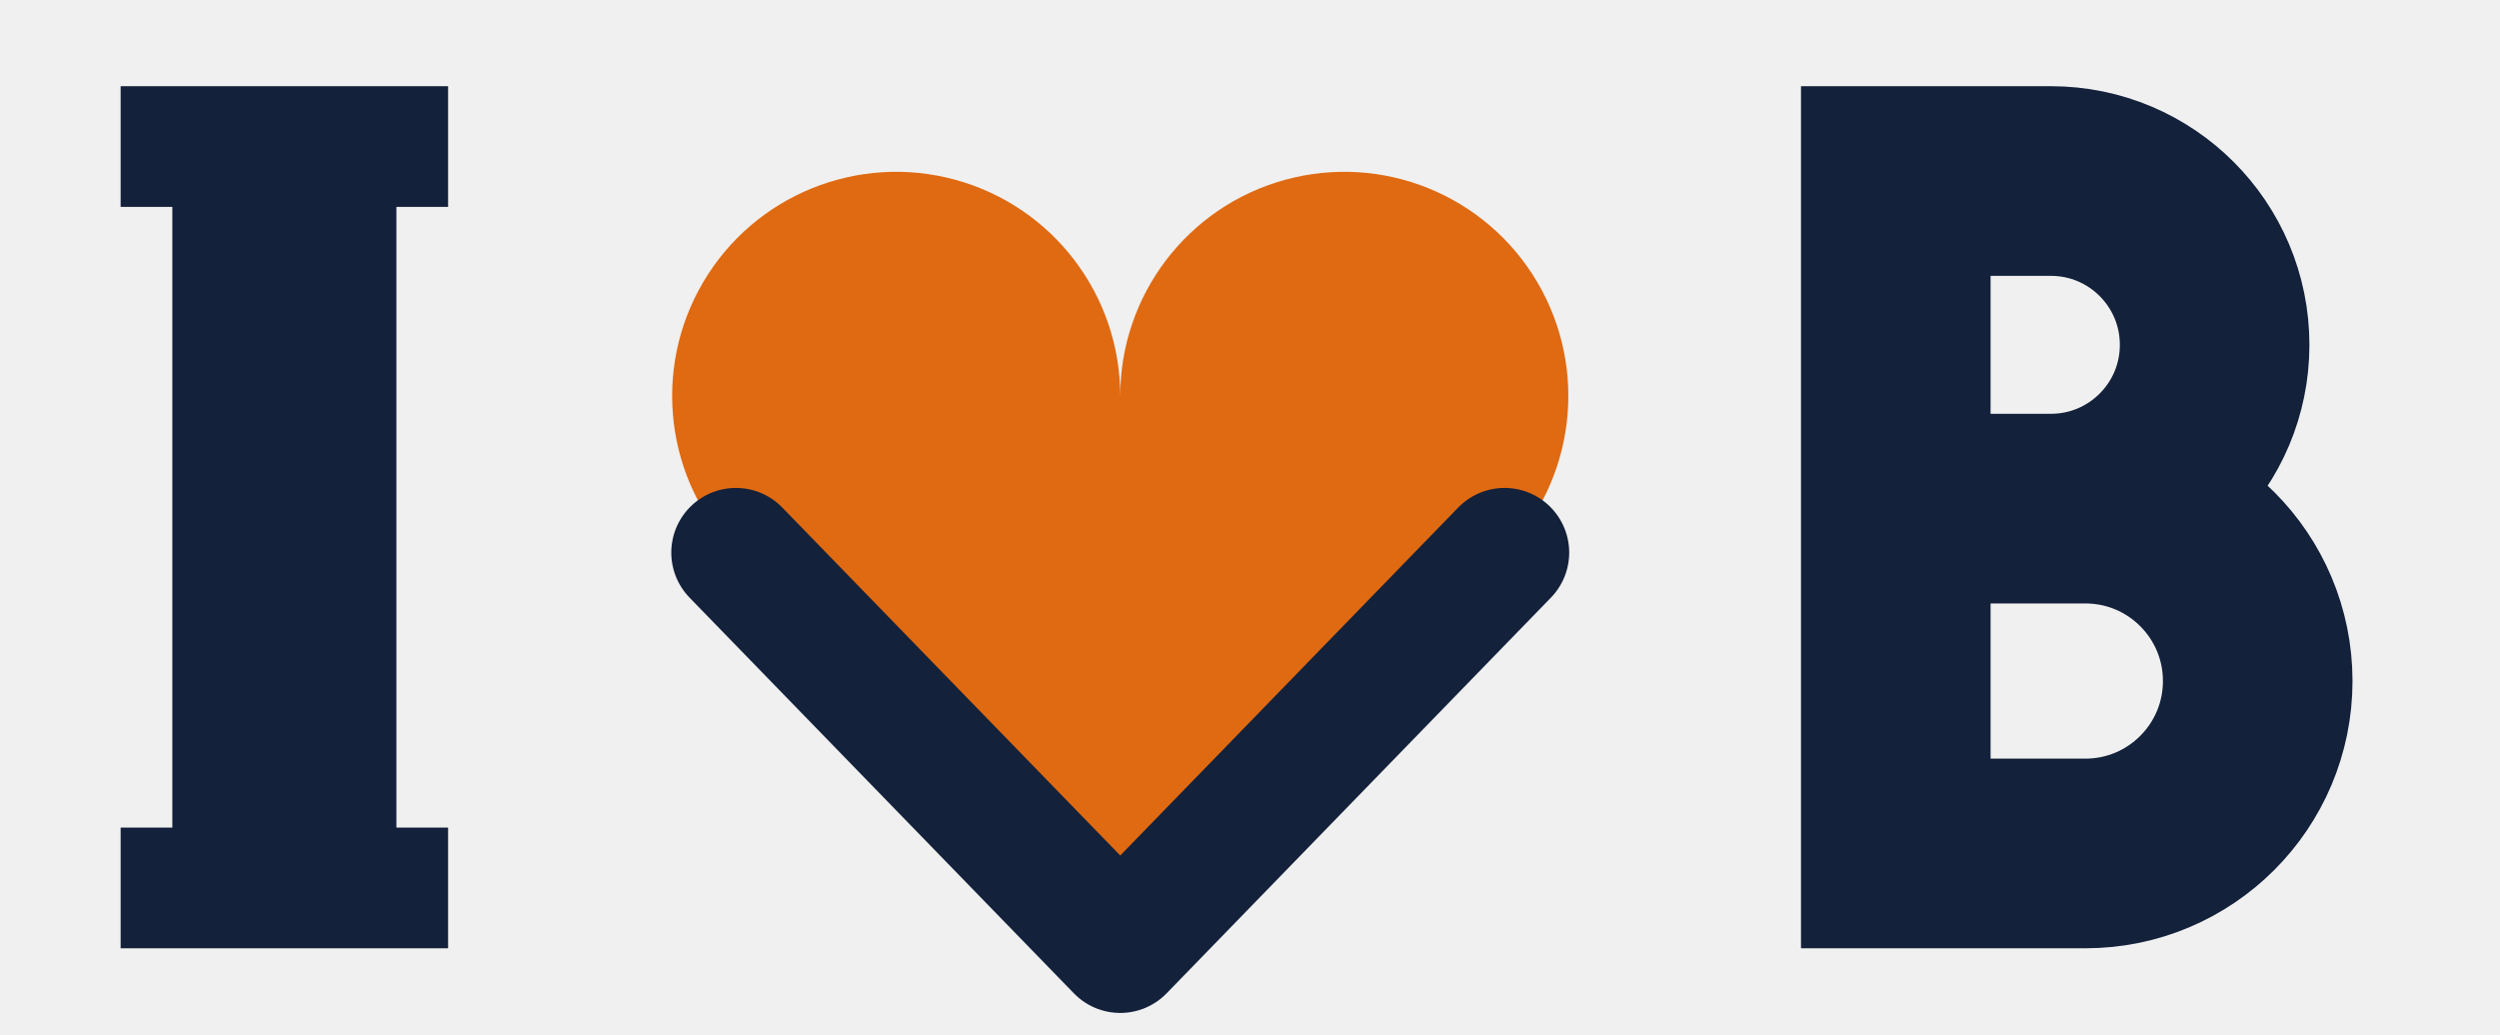
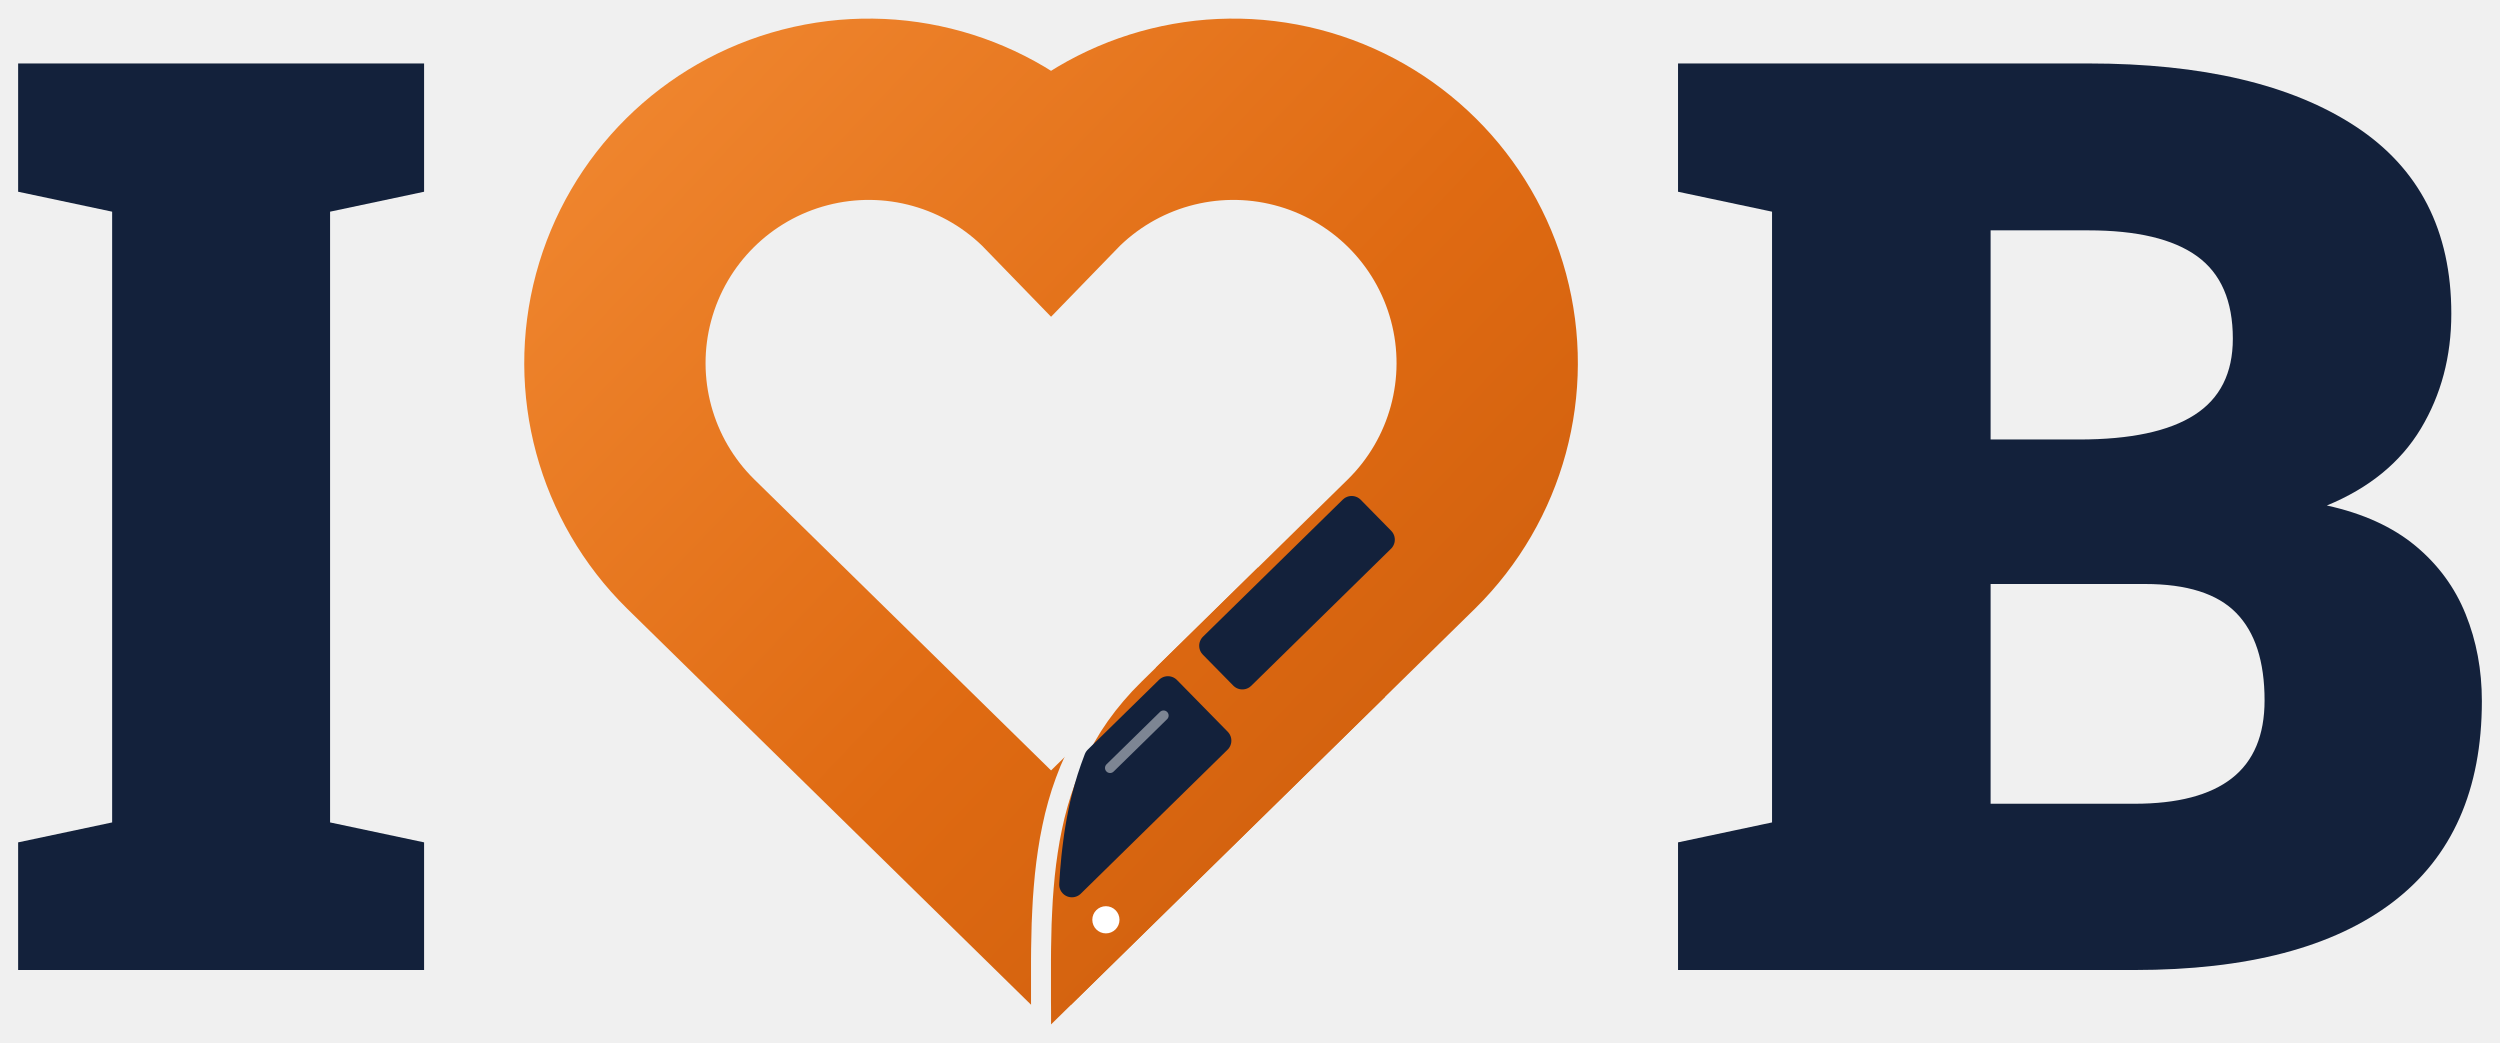
- <svg xmlns="http://www.w3.org/2000/svg" viewBox="20 0 290 120" role="img" aria-label="I love B: IVB, India on Vande Bharat">
-   <path d="M34 10h38v14H66v72h6v14H34V96h6V24h-6z" fill="#13213B" />
-   <path d="M150 110L105.4 64.1A26 26 0 1 1 150 46A26 26 0 1 1 194.6 64.1Z" fill="#DF6A12" />
-   <path d="M105.4 64.1L150 110L194.6 64.1" fill="none" stroke="#13213B" stroke-width="15" stroke-linejoin="round" stroke-linecap="round" />
-   <path d="M240 10v100M240 21h18a19 19 0 0 1 0 38h-18M240 59h22a20 20 0 0 1 0 40h-22" fill="none" stroke="#13213B" stroke-width="22" />
+ <svg xmlns="http://www.w3.org/2000/svg" viewBox="-2 -7 275.77 115" role="img" aria-label="I♥B: IVB, India on Vande Bharat">
+   <defs>
+     <linearGradient id="logos" gradientUnits="userSpaceOnUse" x1="55.78" y1="-5" x2="172.1" y2="106">
+       <stop offset="0" stop-color="#F28A33" />
+       <stop offset="0.55" stop-color="#DF6A12" />
+       <stop offset="1" stop-color="#C75A0C" />
+     </linearGradient>
+     <mask id="logom" maskUnits="userSpaceOnUse" x="-4000" y="-4000" width="8000" height="8000">
+       <rect x="-4000" y="-4000" width="8000" height="8000" fill="#fff" />
+       <path d="M123.94 68.18L122.89 69.25L121.93 70.33L121.03 71.43L120.2 72.55L119.44 73.68L118.75 74.83L118.11 75.99L117.54 77.16L117.01 78.35L116.54 79.56L116.12 80.77L115.75 82L115.42 83.25L115.14 84.5L114.89 85.77L114.68 87.05L114.5 88.34L114.35 89.64L114.23 90.95L114.13 92.27L114.06 93.61L114 94.95L113.97 96.3L113.94 97.66L113.93 99.03L113.93 100.41L113.93 101.8L113.93 103.19L113.94 104.59L113.94 106" fill="none" stroke="#000" stroke-width="4.4" stroke-linecap="round" />
+     </mask>
+   </defs>
+   <path d="M0 100V85.92L10.37 83.72V16.35L0 14.15V-0H44.78V14.15L34.41 16.35V83.72L44.78 85.92V100Z" fill="#13213B" />
+   <path d="M113.94 91.99L74.17 52.99A28 28 0 1 1 113.94 13.57A28 28 0 1 1 153.71 52.99Z" fill="none" stroke="url(#logos)" stroke-width="20" stroke-linejoin="miter" stroke-miterlimit="6" mask="url(#logom)" />
+   <path d="M136.76 55.6L123.94 68.18L122.89 69.25L121.93 70.33L121.03 71.43L120.2 72.55L119.44 73.68L118.75 74.83L118.11 75.99L117.54 77.16L117.01 78.35L116.54 79.56L116.12 80.77L115.75 82L115.42 83.25L115.14 84.5L114.89 85.77L114.68 87.05L114.5 88.34L114.35 89.64L114.23 90.95L114.13 92.27L114.06 93.61L114 94.95L113.97 96.3L113.94 97.66L113.93 99.03L113.93 100.41L113.93 101.8L113.93 103.19L113.94 104.59L113.94 106L150.77 69.88Z" fill="url(#logos)" />
+   <path d="M118.97 76.69L118.56 77.8L118.21 78.84L117.91 79.84L117.65 80.79L117.42 81.71L117.23 82.6L117.06 83.47L116.91 84.32L116.78 85.14L116.67 85.96L116.57 86.75L116.48 87.54L116.41 88.31L116.34 89.07L116.29 89.83L116.24 90.58L132.43 74.7L126.83 68.99Z" fill="#13213B" stroke="#13213B" stroke-width="2.8" stroke-linejoin="round" />
+   <path d="M120.45 77.71L126.35 71.93" stroke="#FFFFFF" stroke-opacity="0.45" stroke-width="1.12" stroke-linecap="round" />
+   <path d="M131.68 64.23L147.1 49.11L150.46 52.53L135.04 67.65Z" fill="#13213B" stroke="#13213B" stroke-width="2.8" stroke-linejoin="round" />
+   <circle cx="119.99" cy="94.46" r="1.5" fill="#FFFFFF" />
+   <g transform="translate(183.1 0)">
+     <path d="M0 100V85.92L10.37 83.72V16.35L0 14.15V-0H10.37H45.26Q64.15 -0 74.73 6.94Q85.3 13.87 85.3 27.61Q85.3 34.68 81.94 40.28Q78.57 45.88 71.57 48.76Q77.54 50.07 81.32 53.19Q85.1 56.32 86.88 60.75Q88.67 65.18 88.67 70.33Q88.67 85.03 78.85 92.51Q69.02 100 50.34 100ZM34.48 81.66H50.34Q57.49 81.66 61.09 78.85Q64.7 76.03 64.7 70.26Q64.7 63.8 61.57 60.61Q58.45 57.42 51.51 57.42H34.48ZM34.48 41.48H44.23Q52.75 41.48 56.97 38.77Q61.2 36.06 61.2 30.36Q61.2 24.11 57.25 21.26Q53.3 18.41 45.26 18.41H34.48Z" fill="#13213B" />
+   </g>
</svg>
